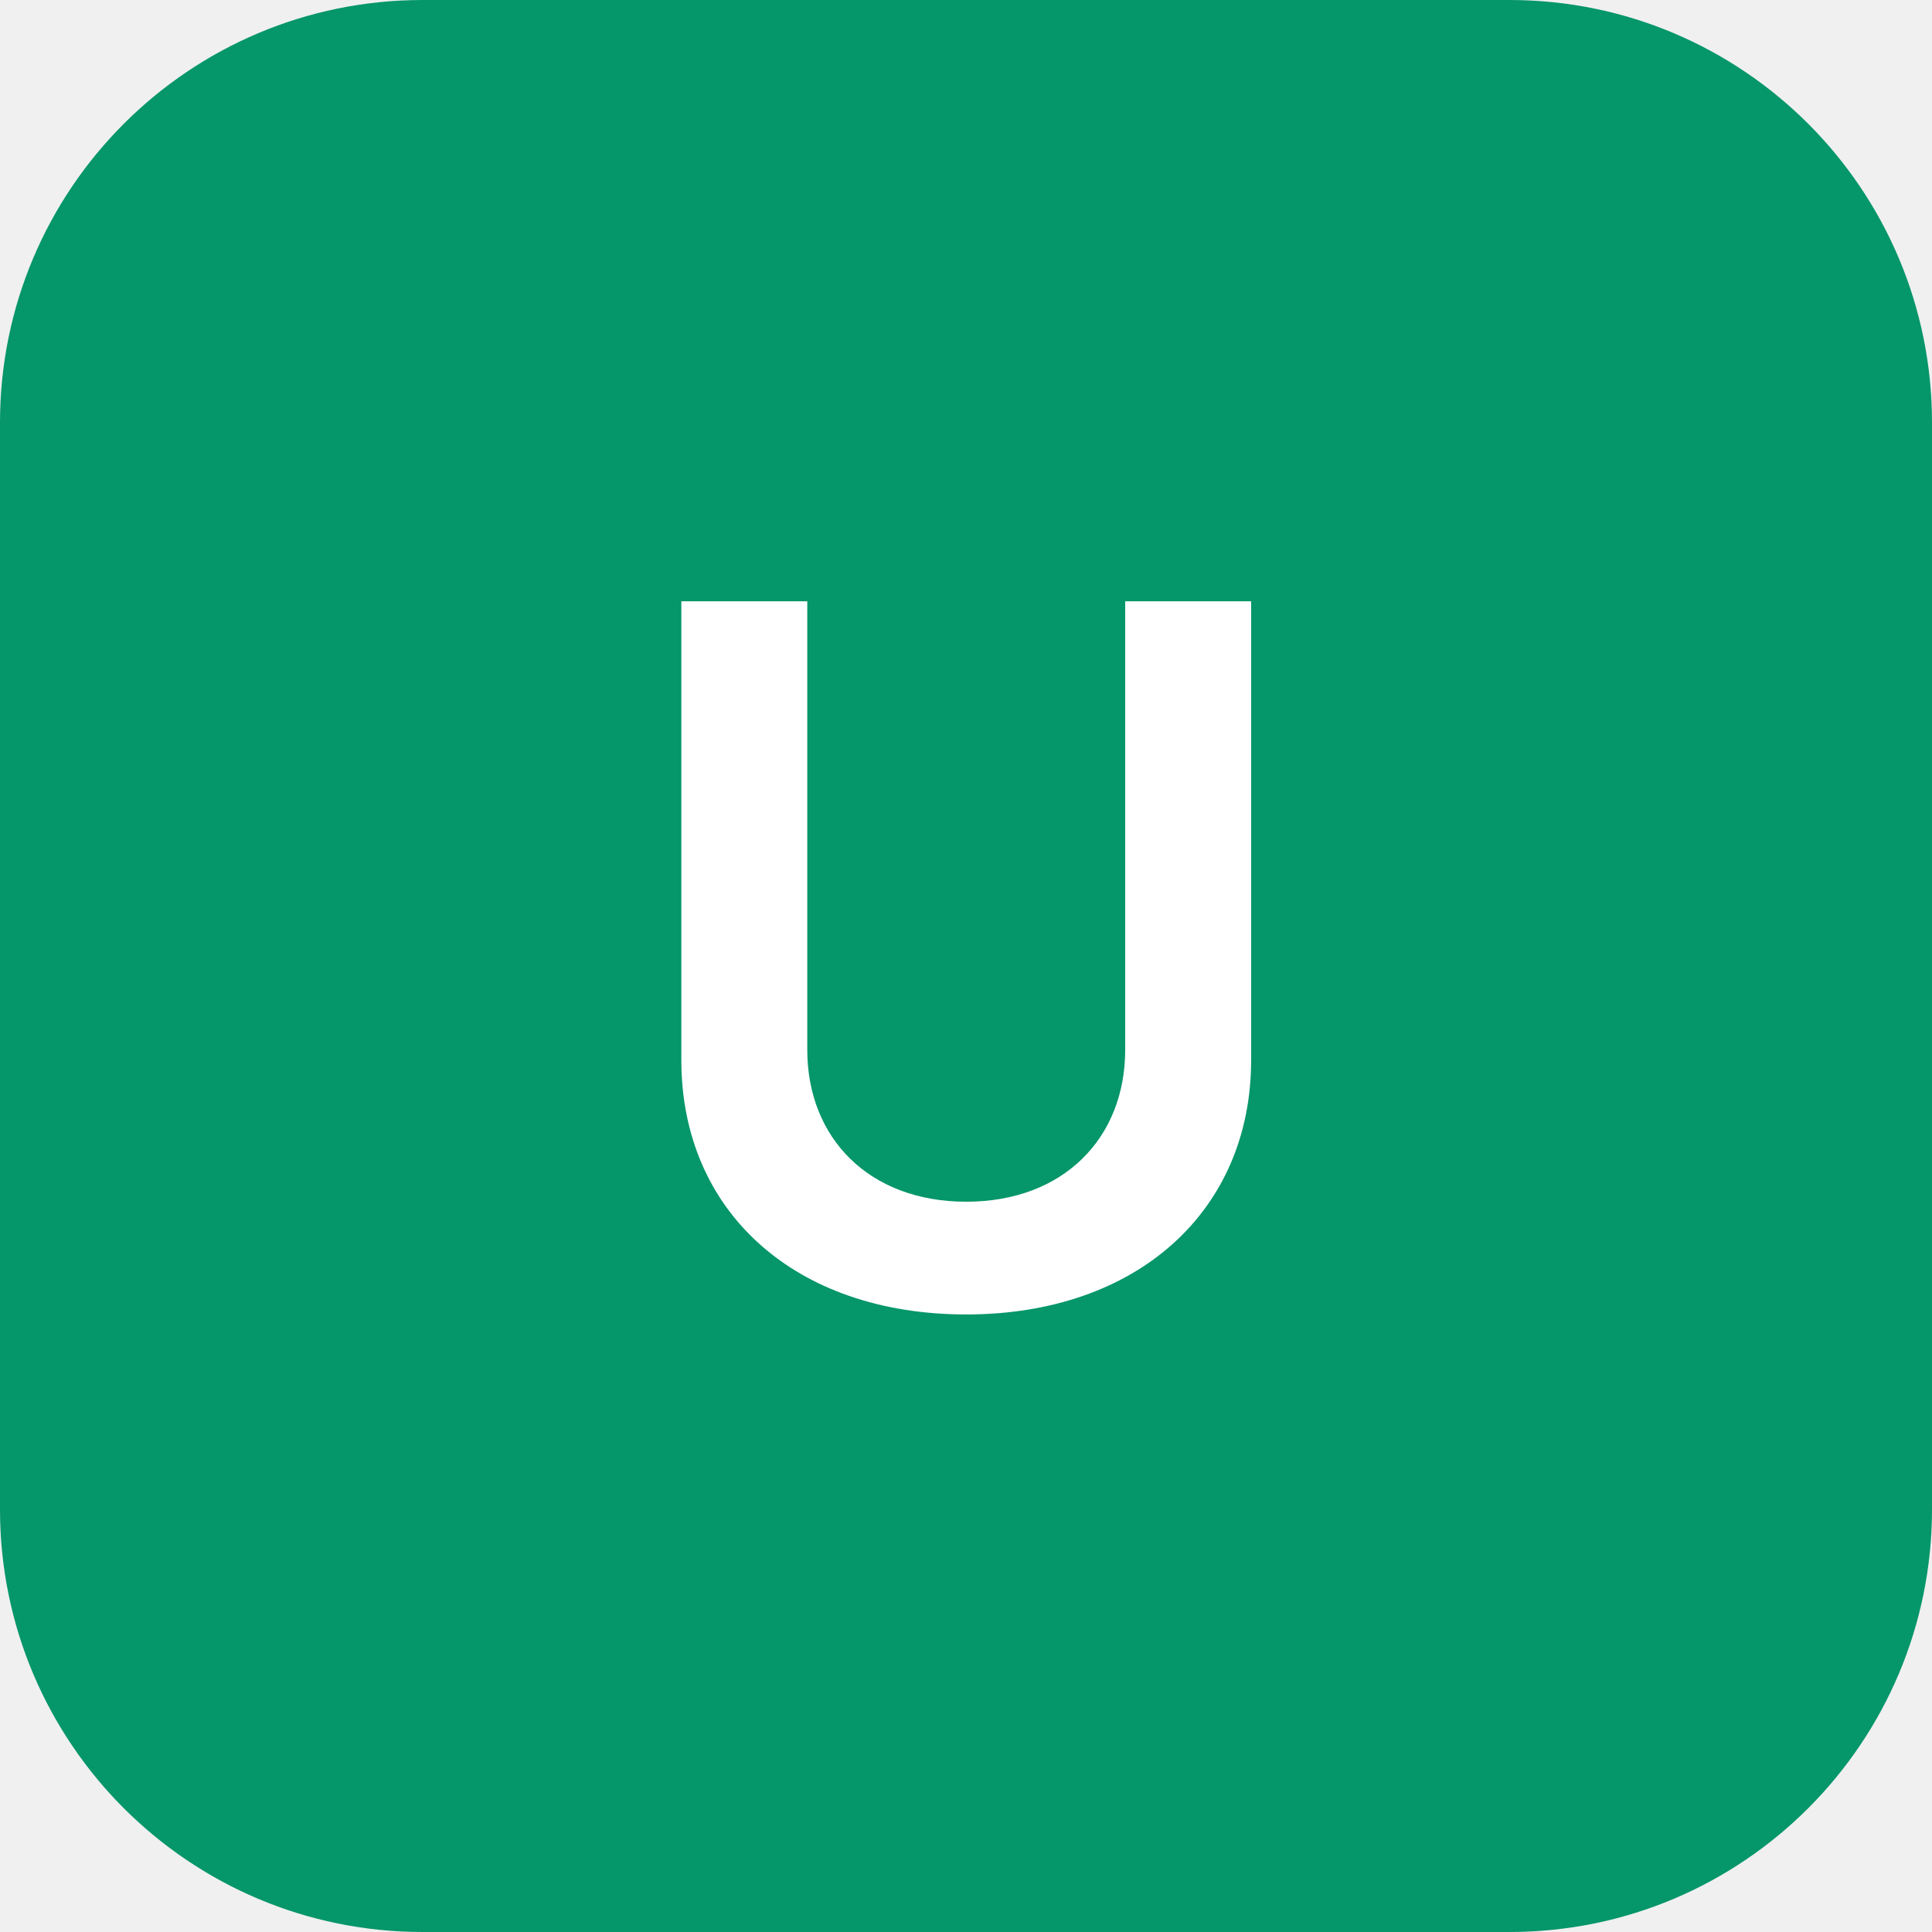
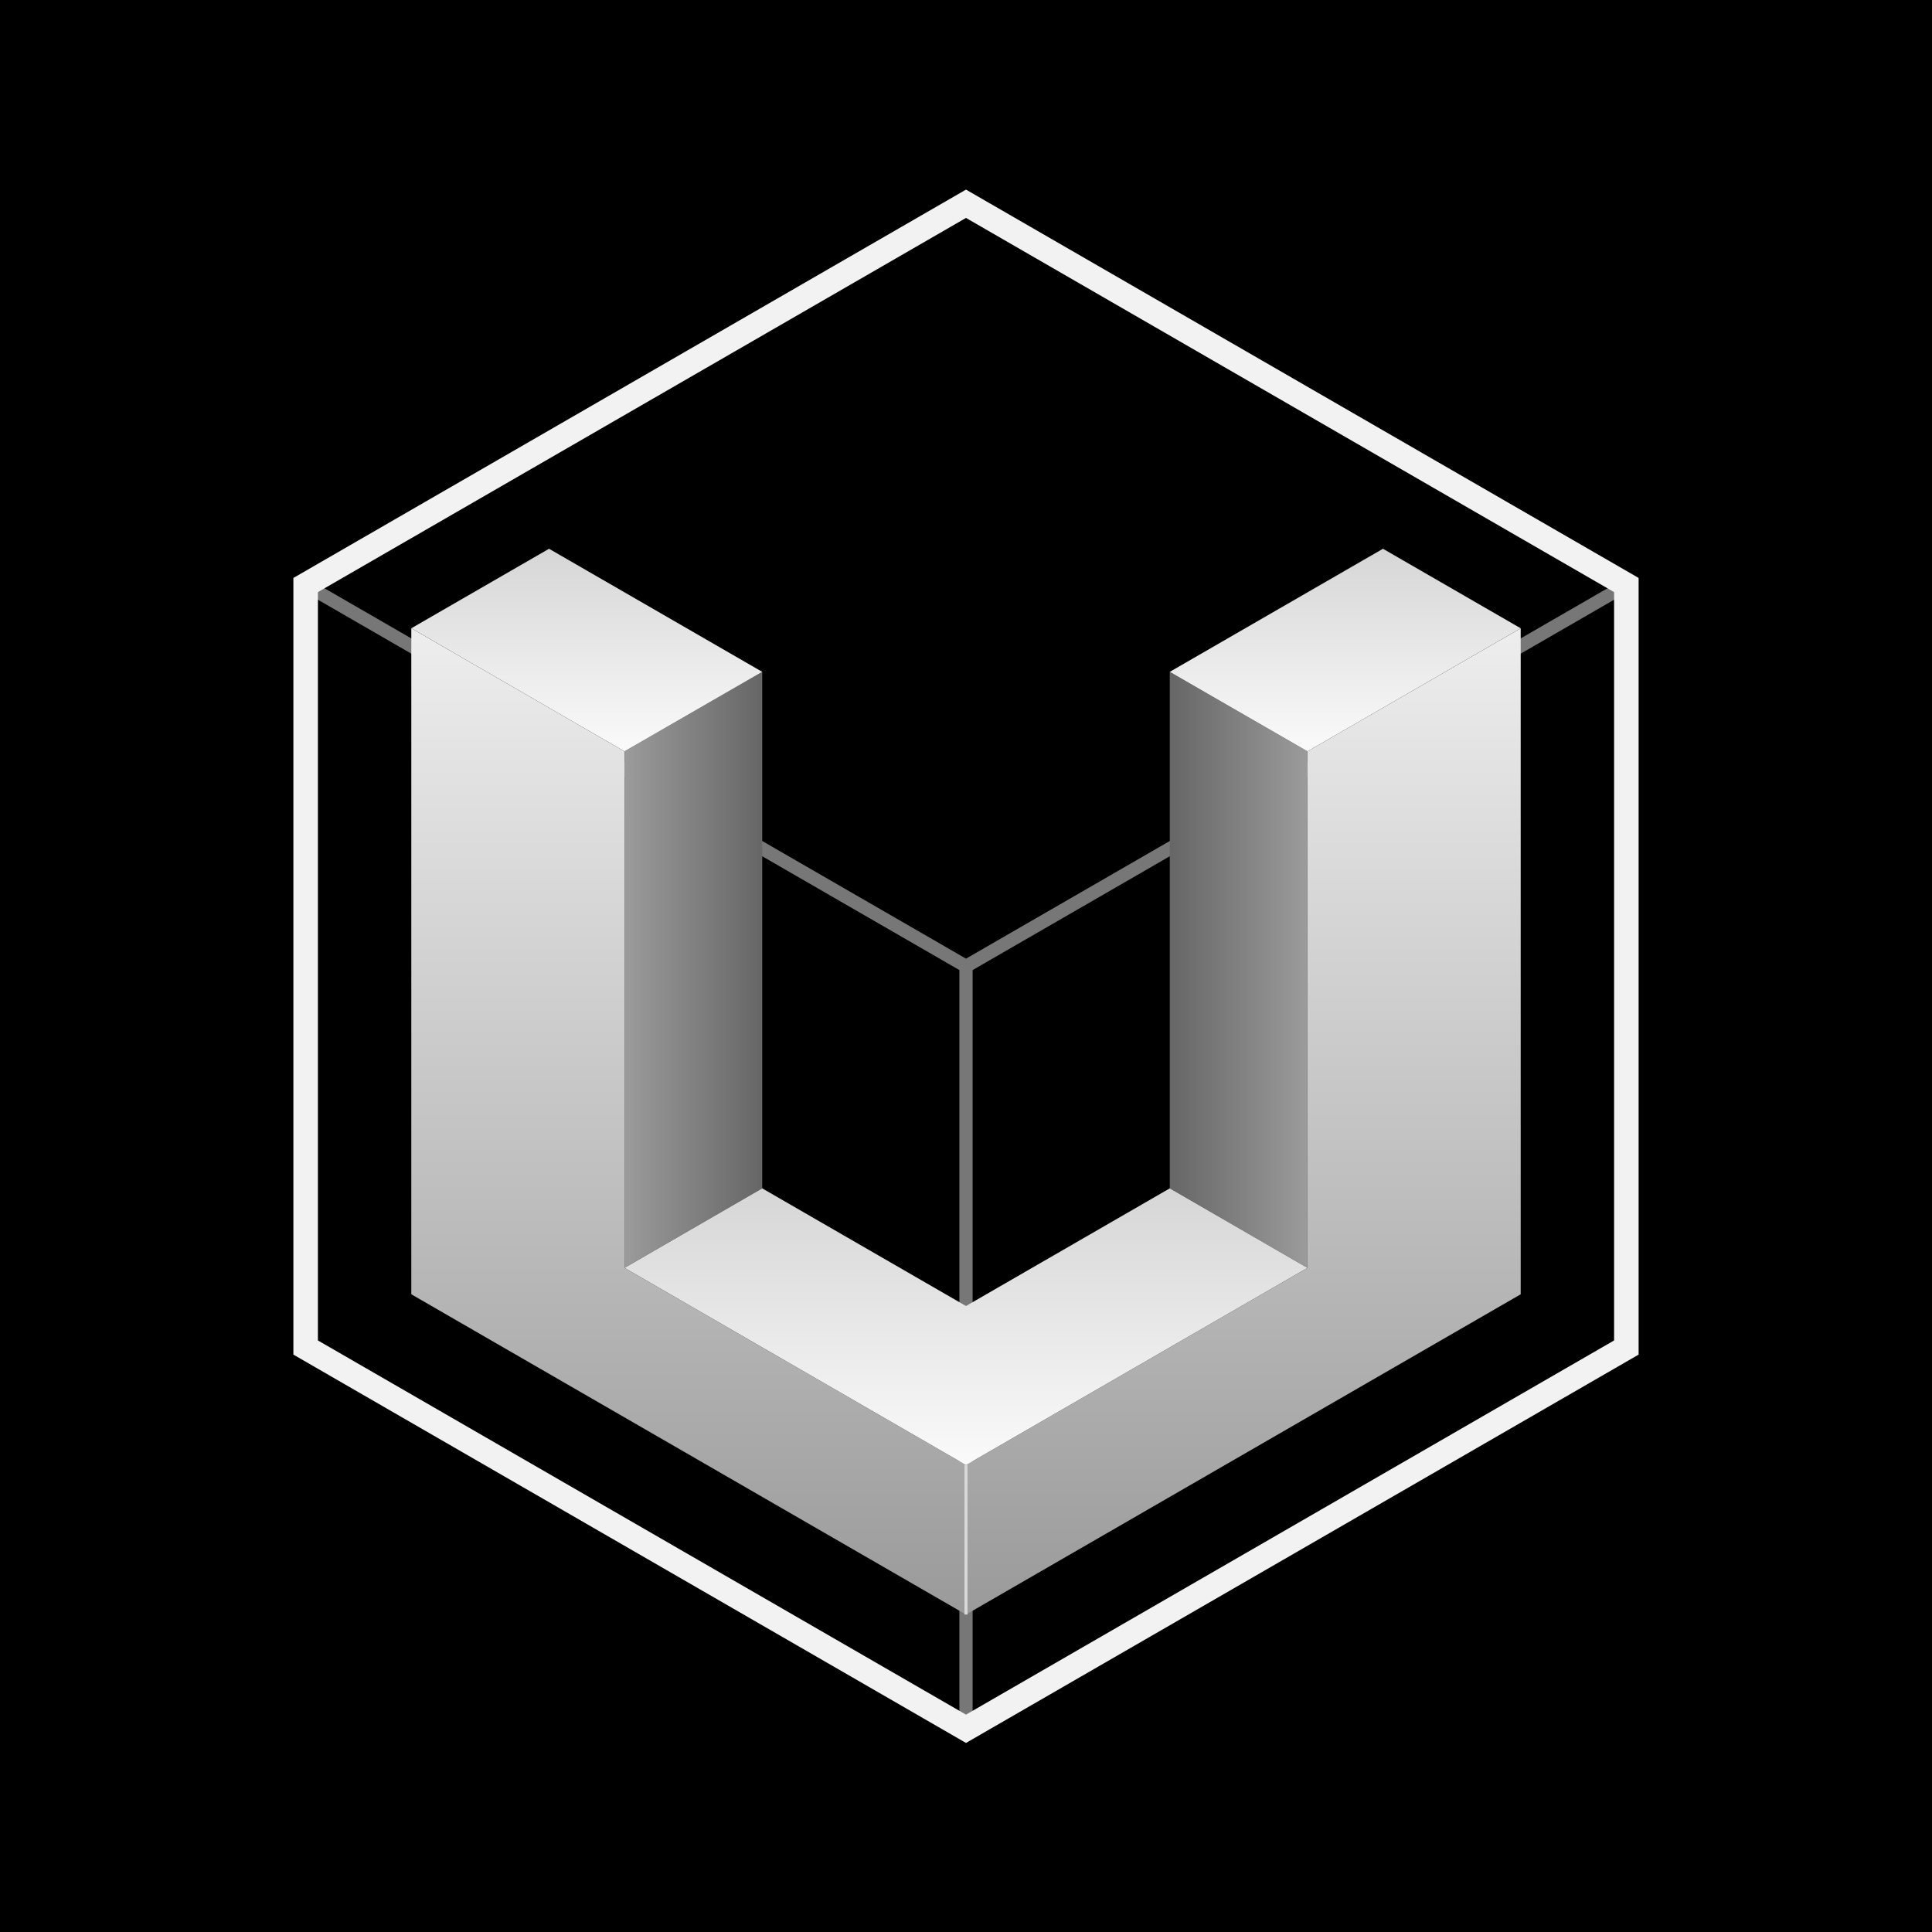
- <svg xmlns="http://www.w3.org/2000/svg" viewBox="0 0 64 64">
-   <rect width="64" height="64" rx="14" fill="#059669" />
-   <text x="32" y="32" dy="0.35em" text-anchor="middle" font-family="ui-sans-serif, system-ui, -apple-system, sans-serif" font-size="32" font-weight="600" fill="#ffffff">U</text>
+ <svg xmlns="http://www.w3.org/2000/svg" width="1024" height="1024" viewBox="0 0 1024 1024" role="img" aria-labelledby="title">
+   <defs>
+     <linearGradient id="outer" x1="0%" y1="0%" x2="0%" y2="100%">
+       <stop offset="0" stop-color="#eeeeee" />
+       <stop offset="1" stop-color="#9a9a9a" />
+     </linearGradient>
+     <linearGradient id="inner" x1="0%" y1="0%" x2="100%" y2="0%">
+       <stop offset="0" stop-color="#9b9b9b" />
+       <stop offset="1" stop-color="#666666" />
+     </linearGradient>
+     <linearGradient id="top" x1="0%" y1="0%" x2="0%" y2="100%">
+       <stop offset="0" stop-color="#d6d6d6" />
+       <stop offset="1" stop-color="#fafafa" />
+     </linearGradient>
+   </defs>
+   <rect width="1024" height="1024" fill="#000" />
+   <g fill="none" stroke-linejoin="miter">
+     <path d="M162 310.073 L512 512.145 L862 310.073 M512 512.145 V916.29" stroke="#777" stroke-width="7" />
+     <path d="M512 108 L862 310.073 L862 714.218 L512 916.29 L162 714.218 L162 310.073Z" stroke="#f2f2f2" stroke-width="13" />
+   </g>
+   <g>
+     <g>
+       <path d="M218 333 L331 398.241 L331 672 L512 776.5 L512 855.741 L218 686Z" fill="url(#outer)" />
+       <path d="M331 398.241 L404 356.094 L404 629.853 L331 672Z" fill="url(#inner)" />
+       <path d="M218 333 L291 290.853 L404 356.094 L331 398.241Z" fill="url(#top)" />
+     </g>
+     <g transform="translate(1024 0) scale(-1 1)">
+       <path d="M218 333 L331 398.241 L331 672 L512 776.5 L512 855.741 L218 686Z" fill="url(#outer)" />
+       <path d="M331 398.241 L404 356.094 L404 629.853 L331 672Z" fill="url(#inner)" />
+       <path d="M218 333 L291 290.853 L404 356.094 L331 398.241Z" fill="url(#top)" />
+     </g>
+     <path d="M331 672 L404 629.853 L512 692.207 L620 629.853 L693 672 L512 776.5Z" fill="url(#top)" />
+     <path d="M512 776.5 L512 855.741" stroke="#d8d8d8" stroke-width="1.6" fill="none" />
+   </g>
</svg>
